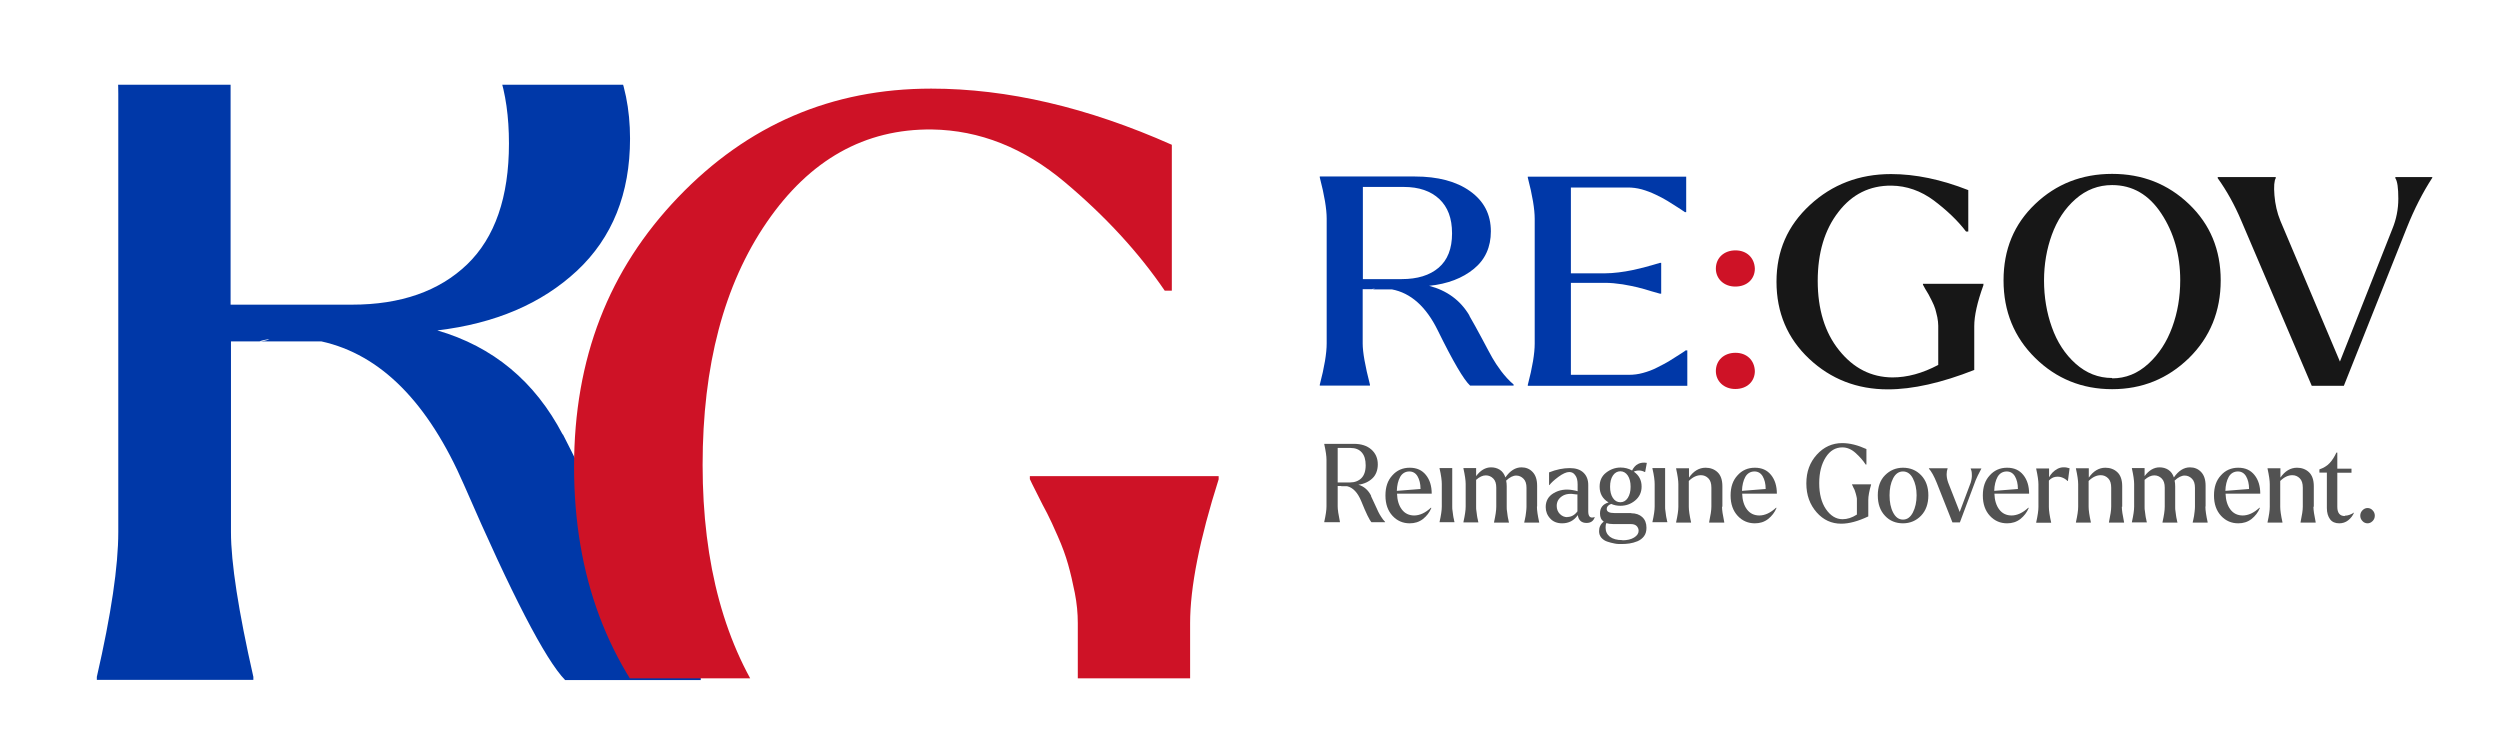
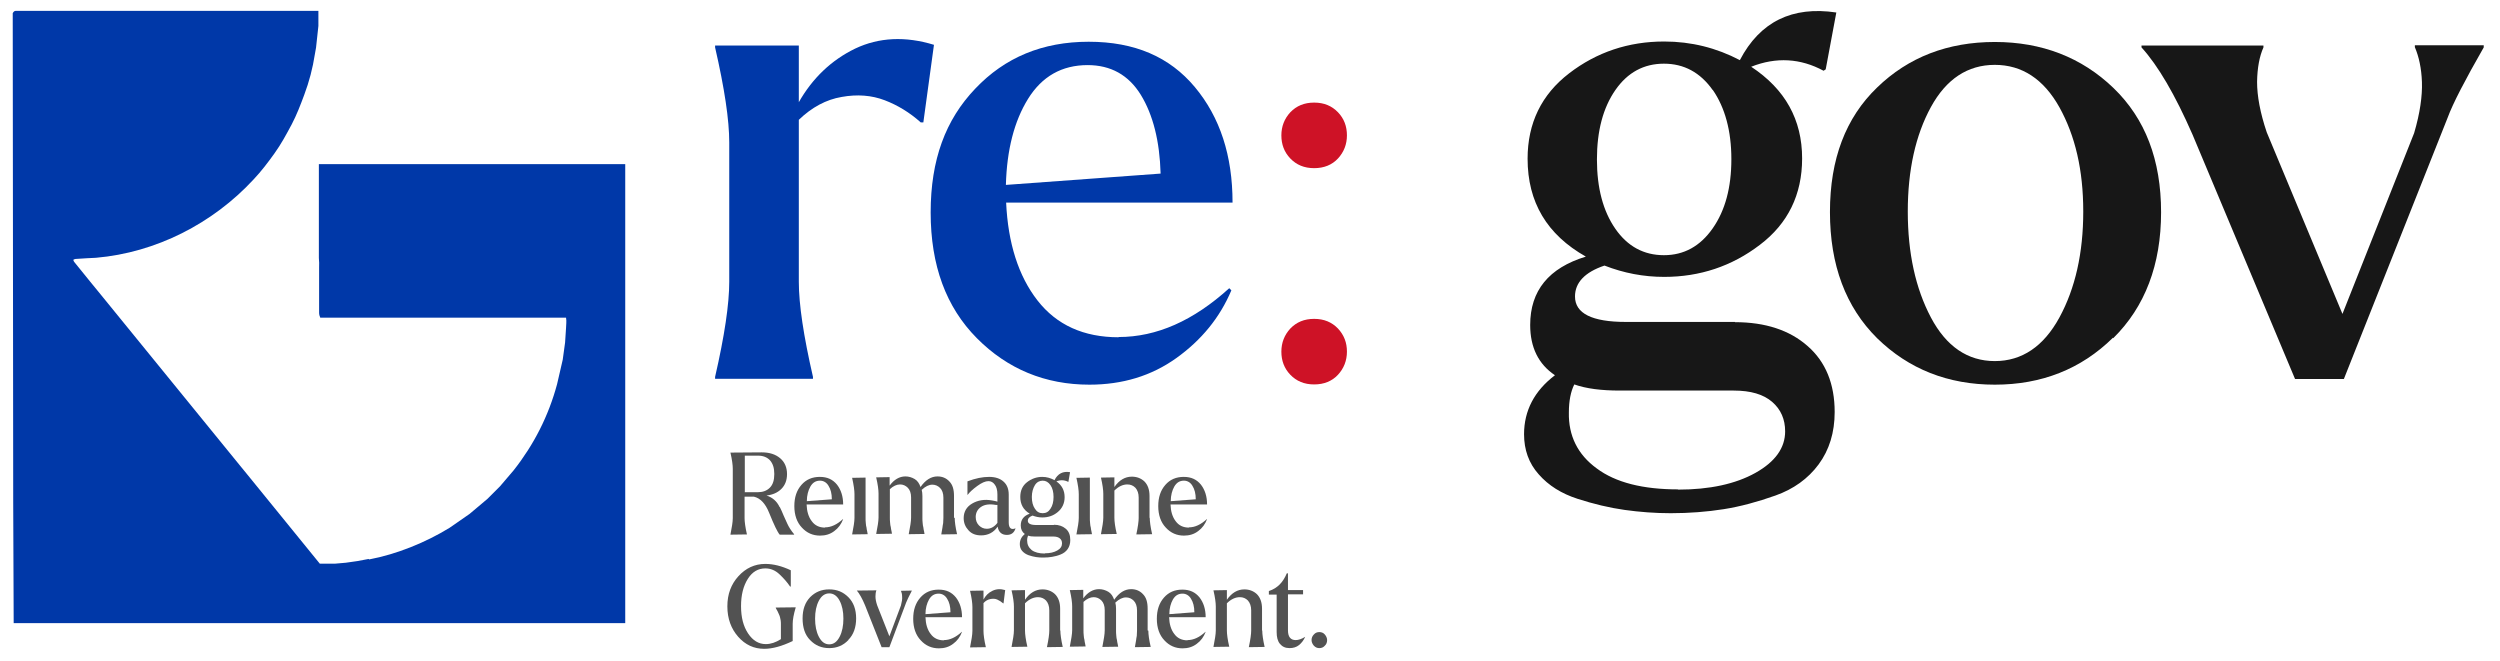
- <svg xmlns="http://www.w3.org/2000/svg" viewBox="-1.5 1 134 40.5" role="img" aria-label="RE:GOV">
-   <defs>
-     <clipPath id="rg-a">
-       <rect x="-1.44" y="5.54" width="39.1" height="35.62" fill="none" />
-     </clipPath>
-     <clipPath id="rg-b">
-       <rect x="24.66" y="1.39" width="52.87" height="35.97" fill="none" />
-     </clipPath>
-   </defs>
-   <g clip-path="url(#rg-a)">
-     <path fill="#0038a8" d="M28.67,24.28c.58,1.13,1.28,2.55,2.08,4.26.8,1.71,1.38,2.93,1.75,3.66.36.73.86,1.56,1.48,2.49.62.93,1.31,1.78,2.08,2.54v.22h-7.27c-1.06-1.09-2.86-4.57-5.41-10.44-1.93-4.45-4.48-7.01-7.65-7.71h-3.33c.15,0,.33-.04.55-.11-.07,0-.16,0-.27.03-.11.02-.2.05-.27.08h-1.53v10.22c0,1.64.4,4.23,1.2,7.76v.16H3.69v-.16c.77-3.35,1.15-5.94,1.15-7.76V6.02c0-1.82-.38-4.41-1.15-7.76v-.16h15.85c3.86,0,6.95.93,9.26,2.79,2.31,1.86,3.47,4.37,3.47,7.54,0,2.95-.95,5.31-2.84,7.08-1.9,1.77-4.39,2.83-7.49,3.2,2.99.87,5.23,2.73,6.72,5.58ZM10.86,17.33h6.5c2.62,0,4.68-.72,6.18-2.16,1.49-1.44,2.24-3.6,2.24-6.48s-.71-4.96-2.13-6.48C22.22.71,20.24-.05,17.69-.05h-6.83v17.38Z" />
-   </g>
-   <g clip-path="url(#rg-b)">
-     <path fill="#ce1226" d="M63.82,26.53v.16c-1.02,3.21-1.53,5.78-1.53,7.71v8.25c-5.47,2.44-10.28,3.66-14.43,3.66-5.14,0-9.52-1.92-13.15-5.77-3.63-3.84-5.44-8.68-5.44-14.51s1.86-10.58,5.58-14.46c3.72-3.88,8.23-5.82,13.56-5.82,4.08,0,8.38,1,12.9,3.01v7.82h-.38c-1.39-2.04-3.17-3.98-5.36-5.82-2.19-1.84-4.56-2.78-7.11-2.82-3.61-.04-6.56,1.62-8.86,4.97-2.3,3.35-3.44,7.69-3.44,13.01s1.19,9.72,3.58,13.09c2.39,3.37,5.35,5.08,8.88,5.11,2.48,0,5.03-.78,7.65-2.35v-7.38c0-.51-.05-1.05-.16-1.61-.11-.56-.23-1.07-.36-1.53-.13-.46-.31-.96-.55-1.5-.24-.55-.43-.96-.57-1.23-.15-.27-.33-.63-.55-1.07-.22-.44-.35-.69-.38-.77v-.16h10.11Z" />
-   </g>
-   <g>
-     <path fill="#0038a8" d="M77.26,17.93c.19.32.41.73.67,1.21.26.49.44.83.56,1.04s.27.44.47.71c.2.26.42.51.67.72v.06h-2.33c-.34-.31-.92-1.3-1.74-2.97-.62-1.26-1.44-2-2.46-2.19h-1.07s.11-.01.18-.03c-.02,0-.05,0-.09,0s-.06.01-.09.02h-.49v2.91c0,.47.13,1.2.39,2.21v.05h-2.69v-.05c.25-.95.37-1.69.37-2.21v-6.69c0-.52-.12-1.25-.37-2.21v-.05h5.09c1.24,0,2.23.26,2.97.79.74.53,1.11,1.24,1.11,2.15,0,.84-.3,1.51-.91,2.01-.61.5-1.41.81-2.4.91.96.25,1.68.78,2.16,1.59ZM71.54,15.96h2.09c.84,0,1.5-.2,1.98-.61.48-.41.72-1.02.72-1.84s-.23-1.41-.68-1.84c-.46-.43-1.09-.65-1.91-.65h-2.19v4.94Z" />
-     <path fill="#0038a8" d="M88.87,19.78h.07v1.9h-8.55v-.05c.25-.95.37-1.69.37-2.21v-6.69c0-.52-.12-1.25-.37-2.21v-.05h8.49v1.9h-.07s-.14-.1-.36-.24c-.22-.14-.41-.26-.57-.36-.16-.1-.37-.21-.62-.33-.25-.12-.51-.22-.76-.29-.26-.07-.51-.1-.75-.1h-3.05v4.6h1.83c.23,0,.48-.02.73-.05.25-.03.49-.07.73-.12.23-.05.43-.1.6-.14.16-.04.34-.09.54-.15.19-.06.31-.09.34-.1h.07v1.65h-.07s-.16-.04-.46-.13c-.29-.09-.54-.16-.74-.21-.2-.05-.46-.1-.8-.16-.33-.05-.65-.08-.94-.08h-1.83v4.93h3.11c.25,0,.5-.03.75-.1.26-.07.51-.16.76-.29.25-.12.46-.24.62-.33.16-.1.35-.22.57-.36.22-.14.34-.22.36-.24Z" />
-     <path fill="#ce1226" d="M90.47,15.4c0-.58.44-.98,1.05-.98s1.02.4,1.04.98c0,.54-.4.96-1.05.96-.61,0-1.04-.42-1.04-.96ZM90.47,20.89c0-.58.44-.98,1.05-.98s1.02.4,1.04.98c0,.54-.4.96-1.05.96-.61,0-1.04-.42-1.04-.96Z" />
-     <path fill="#171717" d="M104.81,16.24v.05c-.33.91-.49,1.64-.49,2.19v2.35c-1.75.69-3.3,1.04-4.63,1.04-1.65,0-3.06-.55-4.22-1.64s-1.75-2.47-1.75-4.13.6-3.01,1.79-4.11c1.19-1.1,2.64-1.66,4.35-1.66,1.31,0,2.69.29,4.14.86v2.22h-.12c-.44-.58-1.02-1.13-1.72-1.66-.7-.52-1.46-.79-2.28-.8-1.16-.01-2.11.46-2.84,1.41-.74.95-1.11,2.19-1.11,3.7s.38,2.77,1.15,3.72c.77.96,1.72,1.44,2.85,1.45.8,0,1.61-.22,2.46-.67v-2.1c0-.14-.02-.3-.05-.46-.04-.16-.07-.31-.11-.44-.04-.13-.1-.27-.18-.43-.08-.16-.14-.27-.18-.35-.05-.08-.11-.18-.18-.3s-.11-.2-.12-.22v-.05h3.25Z" />
-     <path fill="#171717" d="M115.83,20.19c-1.14,1.11-2.51,1.67-4.12,1.67s-2.99-.56-4.12-1.67c-1.13-1.11-1.7-2.5-1.7-4.16s.56-3.01,1.69-4.09c1.13-1.08,2.51-1.62,4.13-1.62s2.99.54,4.12,1.62c1.13,1.08,1.7,2.44,1.7,4.09s-.57,3.05-1.7,4.16ZM111.71,21.28c.73,0,1.37-.26,1.94-.78.57-.52.99-1.17,1.28-1.96.29-.79.43-1.63.43-2.52,0-1.36-.34-2.55-1.01-3.57-.67-1.02-1.55-1.53-2.64-1.53-.74,0-1.39.25-1.96.75-.57.5-.99,1.14-1.27,1.91-.28.77-.42,1.59-.42,2.46s.14,1.72.42,2.5c.28.79.7,1.44,1.27,1.95.57.51,1.22.77,1.96.77Z" />
-     <path fill="#171717" d="M128.87,10.48v.05c-.5.77-.96,1.66-1.37,2.69l-3.37,8.46h-1.72l-3.79-8.88c-.34-.8-.75-1.55-1.25-2.25v-.06h3.11v.06c-.08.13-.11.44-.07.92.04.48.14.93.32,1.37l3.19,7.54,2.81-7.11c.21-.51.32-1.05.32-1.62s-.05-.94-.16-1.1v-.06h1.98Z" />
-   </g>
-   <g>
-     <path fill="#525252" d="M71.99,27.6c.06.12.13.27.21.45.08.18.14.31.18.39s.09.17.15.26c.06.1.13.19.21.27v.02h-.73c-.11-.12-.29-.49-.54-1.11-.19-.47-.45-.75-.77-.82h-.34s.03,0,.05-.01c0,0-.02,0-.03,0s-.02,0-.03,0h-.15v1.09c0,.17.04.45.12.83v.02h-.84v-.02c.08-.36.12-.63.12-.83v-2.5c0-.19-.04-.47-.12-.83v-.02h1.59c.39,0,.7.1.93.3.23.2.35.47.35.8,0,.31-.1.57-.29.75s-.44.3-.75.34c.3.09.53.29.68.59ZM70.2,26.86h.65c.26,0,.47-.08.62-.23s.23-.38.23-.69-.07-.53-.21-.69c-.14-.16-.34-.24-.6-.24h-.69v1.85Z" />
-     <path fill="#525252" d="M74.29,28.63c.31,0,.61-.14.91-.42l.02.02c-.1.24-.25.43-.45.59-.21.16-.44.23-.71.23-.36,0-.67-.13-.92-.4-.25-.27-.38-.63-.38-1.09s.12-.81.37-1.08c.24-.27.55-.41.93-.41s.66.13.87.39c.21.26.31.6.31,1h-1.86c.01.35.1.64.26.85.16.21.38.32.67.32ZM74.04,26.27c-.21,0-.38.1-.49.29-.11.2-.17.45-.18.75l1.27-.1c0-.28-.06-.51-.16-.68-.1-.17-.25-.26-.44-.26Z" />
-     <path fill="#525252" d="M75.66,29v-.02c.08-.36.12-.63.12-.83v-1.21c0-.17-.03-.45-.12-.83v-.02h.68v2.06c0,.08,0,.17.02.26.01.09.02.17.03.23.01.06.02.13.04.2.01.07.02.12.03.13v.02h-.8Z" />
-     <path fill="#525252" d="M80.88,28.16c0,.19.04.47.12.83v.02h-.8v-.02s.01-.06.03-.13c.01-.07.03-.14.04-.2.01-.06.02-.14.03-.23.01-.09.02-.18.02-.26v-1.02c0-.22-.05-.38-.16-.49-.11-.11-.24-.17-.39-.17-.17,0-.35.09-.54.27.02.09.03.2.03.31v1.1c0,.08,0,.17.02.26.01.09.02.17.03.23.01.06.02.13.04.2.01.07.02.12.03.13v.02h-.8v-.02c.08-.36.12-.63.12-.83v-1.02c0-.22-.05-.38-.16-.49-.11-.11-.24-.17-.4-.17-.17,0-.34.08-.52.24v1.44c0,.08,0,.17.02.26.01.09.02.17.03.23.01.06.02.13.04.2.01.07.02.12.03.13v.02h-.8v-.02c.08-.36.12-.63.12-.83v-1.21c0-.19-.04-.47-.12-.83v-.02h.68v.43c.23-.31.5-.47.8-.47.17,0,.33.04.47.13.14.09.24.23.3.41.25-.36.54-.54.86-.54.24,0,.44.08.6.25.16.17.24.41.24.74v1.1Z" />
-     <path fill="#525252" d="M83.98,28.69v.02c-.06.21-.21.32-.44.32-.27,0-.43-.14-.47-.42-.21.3-.49.44-.84.44-.27,0-.49-.09-.64-.26-.16-.17-.24-.38-.24-.61,0-.33.14-.58.43-.75.29-.17.63-.23,1.02-.16.12.02.2.04.26.06v-.37c0-.21-.04-.38-.13-.49-.08-.12-.19-.17-.32-.17-.15,0-.35.09-.58.26s-.39.32-.48.44h-.02v-.68c.4-.16.77-.23,1.11-.23.32,0,.56.08.73.24.17.16.26.38.26.66v1.42c0,.29.12.39.35.3ZM82.51,28.71c.21,0,.39-.1.54-.3v-.91s-.05,0-.07,0c-.32-.06-.57-.03-.76.1s-.28.3-.28.52c0,.17.06.32.17.43s.24.17.4.17ZM83.23,27.46s0,0,0,0h0Z" />
-     <path fill="#525252" d="M85.93,28.51c.25,0,.45.07.6.21s.22.33.22.57c0,.18-.04.33-.13.45-.09.12-.21.21-.35.27-.15.06-.29.1-.43.12s-.28.03-.43.03c-.13,0-.25,0-.38-.03s-.25-.05-.38-.1c-.13-.04-.24-.12-.32-.21-.08-.1-.12-.21-.12-.35,0-.21.08-.38.25-.51-.14-.1-.2-.24-.2-.44,0-.3.15-.5.46-.59-.32-.19-.48-.47-.48-.85,0-.31.11-.56.34-.74.23-.18.49-.28.78-.28.22,0,.43.05.62.16.16-.33.43-.47.79-.41l-.09.49h-.02c-.19-.1-.39-.11-.59-.02.28.19.42.46.42.8,0,.31-.12.56-.35.75-.23.19-.49.28-.79.28-.17,0-.33-.03-.49-.1-.16.06-.24.15-.24.27,0,.15.14.22.42.22h.9ZM85.46,29.96c.26,0,.47-.05.63-.15s.24-.22.24-.36c0-.1-.04-.19-.11-.26-.07-.07-.18-.1-.32-.1h-.93c-.15,0-.27-.02-.37-.05-.03.06-.04.14-.04.24,0,.2.07.36.23.49.16.12.38.18.67.18ZM85.75,26.49c-.1-.15-.24-.23-.4-.23s-.3.08-.4.23-.15.35-.15.6.05.45.15.6c.1.15.23.23.4.23s.3-.08.4-.23c.1-.16.15-.35.15-.6s-.05-.45-.15-.6Z" />
-     <path fill="#525252" d="M87.07,29v-.02c.08-.36.12-.63.12-.83v-1.21c0-.17-.03-.45-.12-.83v-.02h.68v2.06c0,.08,0,.17.02.26.01.09.02.17.03.23.01.06.02.13.04.2.01.07.02.12.03.13v.02h-.8Z" />
-     <path fill="#525252" d="M90.8,28.16c0,.17.04.45.12.83v.02h-.81v-.02c.08-.38.12-.65.12-.83v-1.02c0-.22-.05-.39-.16-.5-.11-.11-.24-.17-.4-.17-.22,0-.44.1-.65.31v1.38c0,.19.04.47.12.83v.02h-.8v-.02c.08-.36.12-.63.12-.83v-1.21c0-.19-.04-.47-.12-.83v-.02h.69v.5c.24-.35.54-.53.89-.53.25,0,.47.08.64.24.17.16.26.41.26.75v1.1Z" />
-     <path fill="#525252" d="M92.79,28.63c.31,0,.61-.14.91-.42l.02.02c-.1.24-.25.43-.45.59-.21.16-.44.23-.71.23-.36,0-.67-.13-.92-.4-.25-.27-.38-.63-.38-1.09s.12-.81.37-1.08c.24-.27.55-.41.93-.41s.66.13.87.39c.21.26.31.6.31,1h-1.86c.01.35.1.64.26.85.16.21.38.32.67.32ZM92.54,26.27c-.21,0-.38.1-.49.29-.11.2-.17.45-.18.75l1.27-.1c0-.28-.06-.51-.16-.68-.1-.17-.25-.26-.44-.26Z" />
-     <path fill="#525252" d="M98.79,26.96v.02c-.1.34-.15.62-.15.82v.88c-.55.26-1.03.39-1.45.39-.52,0-.96-.2-1.32-.61-.36-.41-.55-.92-.55-1.55s.19-1.13.56-1.54c.37-.41.83-.62,1.36-.62.41,0,.84.11,1.3.32v.83h-.04c-.14-.22-.32-.42-.54-.62s-.46-.3-.71-.3c-.36,0-.66.17-.89.53-.23.36-.35.82-.35,1.39s.12,1.04.36,1.39.54.54.89.54c.25,0,.51-.08.77-.25v-.79c0-.05,0-.11-.02-.17s-.02-.11-.04-.16-.03-.1-.05-.16c-.02-.06-.04-.1-.06-.13s-.03-.07-.05-.11-.03-.07-.04-.08v-.02h1.02Z" />
-     <path fill="#525252" d="M101.47,28.64c-.26.27-.59.41-.97.41s-.71-.13-.96-.4c-.26-.27-.39-.64-.39-1.1s.13-.82.39-1.08c.26-.26.58-.4.96-.4s.71.13.97.4c.26.27.39.63.39,1.08s-.13.82-.39,1.09ZM99.97,28.47c.13.25.3.38.53.38s.4-.13.53-.38c.13-.25.2-.56.2-.92s-.07-.66-.2-.91c-.13-.25-.31-.37-.53-.37s-.4.12-.53.37-.19.55-.19.91.06.67.19.92Z" />
-     <path fill="#525252" d="M104.7,26.1v.02c-.15.28-.25.49-.3.61l-.85,2.27h-.4l-.84-2.12c-.14-.35-.28-.6-.42-.76v-.02h1v.02c-.03.08-.05.18-.05.3s.02.27.08.44l.62,1.58.59-1.57c.05-.17.07-.32.06-.44,0-.12-.02-.22-.06-.3v-.02h.57Z" />
-     <path fill="#525252" d="M106.31,28.63c.31,0,.61-.14.91-.42l.02.02c-.1.24-.25.43-.45.59-.21.16-.44.23-.71.23-.36,0-.67-.13-.92-.4-.25-.27-.38-.63-.38-1.09s.12-.81.37-1.08c.24-.27.55-.41.93-.41s.66.13.87.39c.21.26.31.6.31,1h-1.86c.01.35.1.64.26.85.16.21.38.32.67.32ZM106.06,26.27c-.21,0-.38.1-.49.29-.11.2-.17.45-.18.75l1.27-.1c0-.28-.06-.51-.16-.68-.1-.17-.25-.26-.44-.26Z" />
-     <path fill="#525252" d="M108.32,26.6c.11-.21.27-.37.46-.47s.41-.11.65-.03l-.09.68h-.02c-.09-.09-.19-.15-.3-.19-.11-.04-.22-.05-.35-.03s-.25.09-.35.2v1.41c0,.19.04.47.12.83v.02h-.8v-.02c.08-.36.12-.63.12-.83v-1.21c0-.19-.04-.47-.12-.83v-.02h.69v.5Z" />
-     <path fill="#525252" d="M112.23,28.16c0,.17.04.45.12.83v.02h-.81v-.02c.08-.38.12-.65.12-.83v-1.02c0-.22-.05-.39-.16-.5-.11-.11-.24-.17-.4-.17-.22,0-.44.1-.65.31v1.38c0,.19.04.47.12.83v.02h-.8v-.02c.08-.36.12-.63.12-.83v-1.21c0-.19-.04-.47-.12-.83v-.02h.69v.5c.24-.35.54-.53.89-.53.25,0,.47.08.64.24.17.16.26.41.26.75v1.1Z" />
-     <path fill="#525252" d="M116.71,28.16c0,.19.04.47.12.83v.02h-.8v-.02s.01-.06.03-.13c.01-.07.03-.14.04-.2.01-.06.02-.14.03-.23.01-.09.02-.18.02-.26v-1.02c0-.22-.05-.38-.16-.49-.11-.11-.24-.17-.39-.17-.17,0-.35.09-.54.27.02.09.03.2.03.31v1.1c0,.08,0,.17.02.26.01.09.02.17.03.23.01.06.02.13.04.2.01.07.02.12.03.13v.02h-.8v-.02c.08-.36.12-.63.12-.83v-1.02c0-.22-.05-.38-.16-.49-.11-.11-.24-.17-.4-.17-.17,0-.34.08-.52.24v1.44c0,.08,0,.17.02.26.01.09.02.17.03.23.01.06.02.13.04.2.01.07.02.12.03.13v.02h-.8v-.02c.08-.36.12-.63.12-.83v-1.21c0-.19-.04-.47-.12-.83v-.02h.68v.43c.23-.31.5-.47.8-.47.17,0,.33.04.47.13.14.09.24.23.3.41.25-.36.54-.54.86-.54.24,0,.44.08.6.25.16.17.24.41.24.74v1.1Z" />
-     <path fill="#525252" d="M118.7,28.63c.31,0,.61-.14.91-.42l.02.02c-.1.24-.25.43-.45.59-.21.16-.44.23-.71.23-.36,0-.67-.13-.92-.4-.25-.27-.38-.63-.38-1.09s.12-.81.37-1.08c.24-.27.55-.41.93-.41s.66.13.87.39c.21.26.31.6.31,1h-1.86c.01.35.1.64.26.85.16.21.38.32.67.32ZM118.45,26.27c-.21,0-.38.1-.49.29-.11.2-.17.45-.18.75l1.27-.1c0-.28-.06-.51-.16-.68-.1-.17-.25-.26-.44-.26Z" />
-     <path fill="#525252" d="M122.5,28.16c0,.17.04.45.12.83v.02h-.81v-.02c.08-.38.12-.65.12-.83v-1.02c0-.22-.05-.39-.16-.5-.11-.11-.24-.17-.4-.17-.22,0-.44.1-.65.31v1.38c0,.19.04.47.12.83v.02h-.8v-.02c.08-.36.12-.63.12-.83v-1.21c0-.19-.04-.47-.12-.83v-.02h.69v.5c.24-.35.54-.53.89-.53.25,0,.47.08.64.24.17.16.26.41.26.75v1.1Z" />
-     <path fill="#525252" d="M124.19,28.64c.16,0,.32-.06.49-.17-.07.17-.18.31-.32.42-.14.11-.3.16-.48.16-.21,0-.38-.07-.49-.22s-.17-.35-.17-.6v-1.9h-.4v-.17c.23-.08.41-.19.55-.34s.26-.34.36-.56h.05v.86h.76v.22h-.76v1.83c0,.33.14.49.4.49Z" />
-     <path fill="#525252" d="M125.67,28.93c-.08.08-.17.12-.27.12s-.2-.04-.27-.12c-.08-.08-.12-.18-.12-.29s.04-.21.12-.29c.08-.08.17-.12.27-.12s.2.04.27.12c.08.08.12.18.12.29s-.04.21-.12.29Z" />
-   </g>
+ <svg xmlns="http://www.w3.org/2000/svg" viewBox="9.9 8.9 106 28" role="img" aria-label="RE:GOV. Reimagine Government.">
+   <path fill="#0038a8" d="M25.55,32.62c1.17-.22,2.4-.72,3.41-1.34l.85-.59.76-.64.53-.53.58-.68c.86-1.09,1.48-2.31,1.84-3.65l.24-1.04.1-.73.04-.61c0-.14.03-.28,0-.44h-10.42c-.03-.06-.05-.14-.05-.21v-1.92c.01-.14,0-.25-.01-.4v-3.98s12.99,0,12.99,0v19.46s-25.93,0-25.93,0l-.02-5.17-.02-20.69c.03-.06.07-.1.13-.1h12.83s0,.64,0,.64l-.1.92-.05.28c-.09.59-.24,1.16-.45,1.72-.16.43-.32.85-.53,1.25-.23.43-.45.84-.73,1.23s-.55.75-.89,1.11c-1.73,1.87-4.14,3.1-6.68,3.32l-.4.02-.47.03s-.09.02-.09.04.02.07.04.09l.68.84.45.55,5.92,7.27.27.33,3.09,3.8h.64s.46-.04.46-.04l.49-.07.48-.09Z" />
+   <path fill="#0038a8" d="M43.76,13.25c.59-1.04,1.39-1.8,2.4-2.29,1.01-.48,2.13-.53,3.34-.16l-.45,3.29h-.11c-.47-.42-.98-.73-1.53-.94-.55-.21-1.16-.26-1.82-.14-.66.11-1.27.44-1.82.97v6.87c0,.95.2,2.29.6,4.03v.08h-4.15v-.08c.4-1.74.6-3.09.6-4.03v-5.91c0-.95-.2-2.29-.6-4.03v-.08h3.55v2.41Z" />
+   <path fill="#0038a8" d="M57.33,23.19c1.61,0,3.17-.69,4.69-2.07l.09.09c-.49,1.16-1.27,2.11-2.33,2.87-1.06.76-2.29,1.13-3.69,1.13-1.87,0-3.47-.66-4.77-1.97-1.31-1.32-1.96-3.09-1.96-5.33s.63-3.93,1.89-5.25c1.26-1.33,2.86-1.99,4.81-1.99s3.43.64,4.5,1.92c1.07,1.28,1.6,2.91,1.6,4.9h-9.6c.08,1.72.52,3.11,1.33,4.15.81,1.04,1.96,1.56,3.44,1.56ZM56.02,11.66c-1.1,0-1.94.48-2.53,1.43s-.9,2.17-.94,3.65l6.56-.48c-.04-1.38-.32-2.49-.84-3.34-.52-.84-1.27-1.26-2.26-1.26Z" />
+   <path fill="#ce1226" d="M64.23,14.64c0-.38.13-.71.38-.98.26-.27.59-.41,1.01-.41s.75.14,1.01.41c.26.27.38.6.38.98s-.13.71-.38.98c-.25.27-.59.41-1.01.41s-.75-.14-1.01-.41c-.26-.27-.38-.6-.38-.98ZM64.23,23.81c0-.38.13-.71.38-.98.26-.27.59-.41,1.01-.41s.75.14,1.01.41c.26.28.38.6.38.98s-.13.71-.38.98c-.25.27-.59.41-1.01.41s-.75-.14-1.01-.41c-.26-.27-.38-.6-.38-.98Z" />
+   <path fill="#171717" d="M83.46,22.56c1.29,0,2.32.34,3.08,1.01.77.67,1.15,1.61,1.15,2.8,0,.87-.23,1.61-.68,2.22-.45.61-1.07,1.05-1.83,1.32s-1.5.47-2.2.58-1.45.17-2.24.17c-.66,0-1.32-.05-1.96-.14-.64-.09-1.31-.25-1.99-.47s-1.23-.56-1.65-1.04c-.42-.47-.62-1.04-.62-1.7,0-1,.44-1.84,1.31-2.5-.7-.47-1.05-1.18-1.05-2.13,0-1.46.79-2.42,2.36-2.9-1.65-.93-2.47-2.31-2.47-4.15,0-1.51.59-2.72,1.76-3.62,1.17-.9,2.52-1.35,4.03-1.35,1.15,0,2.22.27,3.21.79.85-1.63,2.22-2.3,4.09-2.02l-.45,2.41-.09.06c-.98-.53-2.01-.59-3.07-.17,1.44.95,2.16,2.24,2.16,3.89,0,1.53-.6,2.76-1.79,3.66-1.19.91-2.55,1.36-4.06,1.36-.87,0-1.71-.16-2.53-.48-.83.28-1.25.72-1.25,1.31,0,.72.72,1.08,2.16,1.08h4.63ZM81.05,29.66c1.34,0,2.44-.24,3.28-.71.84-.47,1.26-1.06,1.26-1.76,0-.51-.18-.93-.55-1.25-.37-.32-.91-.48-1.63-.48h-4.83c-.78,0-1.42-.08-1.93-.26-.15.3-.23.7-.23,1.19-.02.98.37,1.78,1.18,2.37.8.6,1.96.89,3.45.89ZM82.52,12.72c-.53-.75-1.22-1.12-2.07-1.12s-1.54.37-2.06,1.12-.78,1.73-.78,2.94.26,2.19.78,2.94,1.21,1.12,2.06,1.12,1.54-.38,2.07-1.14c.53-.76.79-1.73.79-2.93s-.27-2.19-.79-2.94Z" />
+   <path fill="#171717" d="M99.49,23.22c-1.35,1.33-3.03,1.99-5.01,1.99s-3.65-.66-4.99-1.97c-1.33-1.32-2-3.1-2-5.35s.67-4,2-5.28c1.33-1.29,3-1.93,4.99-1.93s3.68.65,5.03,1.95,2.02,3.05,2.02,5.27-.68,4.01-2.03,5.34ZM91.77,22.36c.65,1.23,1.56,1.85,2.71,1.85s2.07-.62,2.74-1.85c.67-1.23,1.01-2.73,1.01-4.49s-.34-3.21-1.01-4.42c-.67-1.2-1.59-1.8-2.74-1.8s-2.06.6-2.71,1.79-.98,2.67-.98,4.43.33,3.26.98,4.49Z" />
+   <path fill="#171717" d="M115.21,10.83v.08c-.79,1.38-1.31,2.38-1.53,2.98l-4.4,11.08h-2.07l-4.35-10.37c-.74-1.69-1.46-2.92-2.16-3.69v-.08h5.17v.08c-.17.38-.26.87-.27,1.46,0,.6.13,1.31.41,2.14l3.21,7.7,3.04-7.67c.25-.85.35-1.57.33-2.16s-.13-1.08-.3-1.48v-.08h2.92Z" />
+   <path fill="#525252" d="M42.96,30.39c.05.1.11.23.17.38.07.15.12.26.15.33s.07.14.12.22c.05.08.11.16.17.23v.02h-.61c-.09-.1-.24-.41-.45-.93-.16-.4-.38-.62-.64-.68h-.28s.03,0,.05,0c0,0-.01,0-.02,0s-.02,0-.02,0h-.13v.91c0,.15.03.38.1.69h0s-.7.01-.7.01h0c.06-.31.1-.54.1-.7v-2.09c0-.16-.03-.39-.1-.69h0s1.33-.01,1.33-.01c.32,0,.58.08.78.25.19.16.29.39.29.67,0,.26-.08.47-.24.63s-.37.25-.63.28c.25.08.44.24.56.5ZM41.47,29.77h.55c.22,0,.39-.06.52-.19s.19-.32.19-.58-.06-.44-.18-.58c-.12-.13-.29-.2-.5-.2h-.57v1.54Z" />
+   <path fill="#525252" d="M44.88,31.26c.26,0,.51-.12.76-.35h.01c-.08.21-.2.38-.38.51-.17.13-.37.19-.6.19-.3,0-.56-.11-.77-.34-.21-.22-.32-.53-.32-.91s.1-.67.3-.9c.2-.23.46-.34.78-.34s.55.11.73.33c.17.22.26.5.26.84h-1.55c.01.29.08.53.22.71.13.18.32.27.56.27ZM44.67,29.28c-.18,0-.31.08-.41.25-.09.16-.15.37-.15.62l1.06-.08c0-.24-.05-.43-.14-.57-.08-.14-.21-.22-.36-.22Z" />
+   <path fill="#525252" d="M46.03,31.56h0c.06-.31.1-.54.1-.7v-1.01c0-.15-.03-.38-.1-.69h0s.57-.01.57-.01v1.71c0,.07,0,.14.01.22,0,.08.02.14.03.19,0,.05.02.11.03.17.01.06.02.1.02.11h0s-.67.01-.67.01Z" />
+   <path fill="#525252" d="M50.38,30.86c0,.16.03.39.1.69h0s-.67.01-.67.01h0s.01-.06.02-.12c.01-.06.02-.12.03-.17,0-.05.02-.12.03-.19,0-.08.01-.15.01-.22v-.86c0-.18-.05-.32-.14-.41-.09-.09-.2-.14-.33-.14-.14,0-.29.07-.45.22.02.08.03.16.03.26v.92c0,.07,0,.14.01.22,0,.08.02.14.03.19,0,.05.02.11.03.17.01.06.02.1.02.11h0s-.67.01-.67.01h0c.06-.31.1-.54.1-.7v-.86c0-.18-.05-.32-.14-.41-.09-.09-.2-.14-.33-.14-.14,0-.29.07-.43.2v1.2c0,.07,0,.14.01.22,0,.08.02.14.03.19,0,.05.02.11.03.17.01.06.02.1.02.11h0s-.67.01-.67.01h0c.06-.31.1-.54.1-.7v-1.01c0-.16-.03-.39-.1-.69h0s.57-.01.57-.01v.36c.19-.26.42-.39.67-.39.14,0,.27.04.39.11.12.07.2.19.25.34.21-.3.45-.45.72-.45.2,0,.37.07.5.21.14.14.2.34.2.62v.92Z" />
+   <path fill="#525252" d="M52.96,31.3h0c-.06.19-.18.28-.37.28-.22,0-.35-.12-.39-.35-.17.25-.41.37-.7.37-.23,0-.41-.07-.54-.22-.13-.14-.2-.31-.2-.51,0-.27.12-.48.36-.62.24-.14.52-.19.85-.13.1.02.17.03.22.05v-.31c0-.18-.04-.32-.11-.41-.07-.1-.16-.15-.27-.15-.13,0-.29.07-.48.21s-.33.27-.4.37h-.01v-.57c.34-.13.64-.19.92-.19.26,0,.47.07.61.2.15.13.22.32.22.55v1.18c0,.24.1.33.29.25ZM51.74,31.32c.17,0,.32-.08.45-.25v-.76s-.04,0-.06,0c-.27-.05-.48-.02-.63.08s-.23.25-.23.43c0,.15.05.27.14.36s.2.14.33.14ZM52.34,30.28s0,0,0,0h0Z" />
+   <path fill="#525252" d="M54.59,31.15c.21,0,.37.06.5.17s.19.27.19.48c0,.15-.04.28-.11.38-.07.1-.17.18-.3.23-.12.05-.24.08-.36.1s-.23.03-.36.03c-.11,0-.21,0-.32-.02s-.21-.04-.32-.08c-.11-.04-.2-.1-.27-.18-.07-.08-.1-.18-.1-.29,0-.17.07-.31.21-.43-.11-.08-.17-.2-.17-.36,0-.25.13-.41.38-.5-.27-.16-.4-.4-.4-.71,0-.26.09-.47.28-.62.19-.15.41-.23.65-.23.19,0,.36.05.52.14.14-.28.36-.39.66-.34l-.07.41h-.01c-.16-.08-.32-.09-.5-.02.23.16.35.38.35.67,0,.26-.1.47-.29.63-.19.16-.41.23-.66.23-.14,0-.28-.03-.41-.08-.13.05-.2.12-.2.22,0,.12.12.18.35.18h.75ZM54.2,32.36c.22,0,.39-.04.53-.12s.2-.18.2-.3c0-.09-.03-.16-.09-.21-.06-.05-.15-.08-.26-.08h-.78c-.13,0-.23-.01-.31-.04-.02.05-.04.12-.04.2,0,.17.06.3.19.41.13.1.32.15.56.15ZM54.44,29.47c-.09-.13-.2-.19-.33-.19s-.25.06-.33.19-.13.3-.13.5.04.37.13.5c.08.13.19.19.33.19s.25-.06.33-.19c.09-.13.13-.3.13-.5s-.04-.37-.13-.5Z" />
+   <path fill="#525252" d="M55.54,31.56h0c.06-.31.1-.54.1-.7v-1.01c0-.15-.03-.38-.1-.69h0s.57-.01.57-.01v1.71c0,.07,0,.14.01.22,0,.08.02.14.03.19,0,.05.02.11.03.17.01.06.02.1.02.11h0s-.67.01-.67.01Z" />
+   <path fill="#525252" d="M58.65,30.86c0,.15.03.38.1.69h0s-.67.01-.67.01h0c.07-.33.1-.56.1-.7v-.86c0-.18-.05-.32-.14-.42-.09-.09-.2-.14-.34-.14-.18,0-.37.08-.55.26v1.15c0,.16.03.39.1.69h0s-.67.01-.67.01h0c.06-.31.1-.54.1-.7v-1.01c0-.16-.03-.39-.1-.69h0s.57-.01.57-.01v.41c.2-.29.45-.44.74-.44.21,0,.39.07.53.2.14.14.22.34.22.62v.92Z" />
+   <path fill="#525252" d="M60.31,31.26c.26,0,.51-.12.76-.35h.01c-.08.21-.2.38-.38.51-.17.13-.37.19-.6.19-.3,0-.56-.11-.77-.34-.21-.22-.32-.53-.32-.91s.1-.67.3-.9c.2-.23.46-.34.78-.34s.55.11.73.33c.17.22.26.5.26.84h-1.55c.01.29.08.53.22.71.13.18.32.27.56.27ZM60.1,29.28c-.18,0-.31.08-.41.25-.09.16-.15.37-.15.62l1.06-.08c0-.24-.05-.43-.14-.57-.08-.14-.21-.22-.36-.22Z" />
+   <path fill="#525252" d="M43.64,34.65h0c-.09.3-.13.53-.13.7v.73c-.46.22-.86.33-1.21.33-.43,0-.8-.17-1.1-.51-.3-.34-.46-.77-.46-1.29s.16-.94.47-1.28c.31-.34.69-.52,1.14-.52.34,0,.7.09,1.08.27v.69h-.03c-.12-.18-.27-.35-.45-.52s-.38-.25-.6-.25c-.3,0-.55.14-.74.44-.19.3-.29.68-.29,1.16s.1.86.3,1.16.45.45.75.45c.21,0,.42-.07.64-.21v-.66s0-.09-.01-.14-.02-.1-.03-.14-.03-.09-.05-.13c-.02-.05-.04-.09-.05-.11s-.03-.06-.05-.09-.03-.06-.03-.07h0s.85-.01.85-.01Z" />
+   <path fill="#525252" d="M45.87,36.04c-.22.23-.49.34-.81.34s-.59-.11-.81-.34c-.22-.22-.32-.53-.32-.92s.11-.68.32-.9c.22-.22.48-.33.81-.33s.59.11.81.33c.22.22.33.52.33.9s-.11.69-.33.91ZM44.62,35.9c.11.21.25.32.44.32s.33-.11.44-.32c.11-.21.16-.47.16-.77s-.05-.55-.16-.76c-.11-.21-.26-.31-.44-.31s-.33.1-.44.31-.16.46-.16.76.05.56.16.77Z" />
+   <path fill="#525252" d="M48.57,33.93h0c-.13.25-.21.42-.25.52l-.71,1.89h-.33l-.7-1.77c-.12-.29-.24-.5-.35-.63h0s.83-.01.83-.01h0c-.03.08-.04.16-.04.26s.02.22.07.37l.52,1.32.49-1.31c.04-.15.06-.27.05-.37,0-.1-.02-.18-.05-.25h0s.47-.01.47-.01Z" />
+   <path fill="#525252" d="M49.92,36.04c.26,0,.51-.12.76-.35h.01c-.08.21-.2.38-.38.51-.17.13-.37.19-.6.19-.3,0-.56-.11-.77-.34-.21-.22-.32-.53-.32-.91s.1-.67.3-.9c.2-.23.46-.34.78-.34s.55.11.73.33c.17.22.26.5.26.84h-1.55c.01.29.08.53.22.71.13.18.32.27.56.27ZM49.7,34.07c-.18,0-.31.08-.41.25-.09.16-.15.37-.15.62l1.06-.08c0-.24-.05-.43-.14-.57-.08-.14-.21-.22-.36-.22Z" />
+   <path fill="#525252" d="M51.59,34.34c.09-.18.22-.31.39-.39s.34-.09.54-.03l-.07.56h-.02c-.08-.07-.16-.12-.25-.16-.09-.04-.19-.04-.29-.02s-.2.07-.29.17v1.18c0,.16.03.39.1.69h0s-.67.01-.67.01h0c.06-.31.1-.54.1-.7v-1.01c0-.16-.03-.39-.1-.69h0s.57-.01.57-.01v.41Z" />
+   <path fill="#525252" d="M54.86,35.64c0,.15.03.38.1.69h0s-.67.01-.67.01h0c.07-.33.1-.56.1-.7v-.86c0-.18-.05-.32-.14-.42-.09-.09-.2-.14-.34-.14-.18,0-.37.08-.55.26v1.15c0,.16.03.39.1.69h0s-.67.01-.67.01h0c.06-.31.1-.54.1-.7v-1.01c0-.16-.03-.39-.1-.69h0s.57-.01.57-.01v.41c.2-.29.45-.44.74-.44.21,0,.39.07.53.2.14.14.22.34.22.62v.92Z" />
+   <path fill="#525252" d="M58.59,35.64c0,.16.03.39.1.69h0s-.67.01-.67.01h0s.01-.06.02-.12c.01-.06.02-.12.03-.17,0-.05.02-.12.03-.19,0-.08.01-.15.01-.22v-.86c0-.18-.05-.32-.14-.41-.09-.09-.2-.14-.33-.14-.14,0-.29.07-.45.22.02.08.03.16.03.26v.92c0,.07,0,.14.01.22,0,.08.02.14.03.19,0,.05.02.11.03.17.01.06.02.1.02.11h0s-.67.01-.67.01h0c.06-.31.1-.54.1-.7v-.86c0-.18-.05-.32-.14-.41-.09-.09-.2-.14-.33-.14-.14,0-.29.07-.43.2v1.2c0,.07,0,.14.01.22,0,.08.02.14.03.19,0,.05.02.11.03.17.01.06.02.1.02.11h0s-.67.01-.67.01h0c.06-.31.1-.54.1-.7v-1.01c0-.16-.03-.39-.1-.69h0s.57-.01.57-.01v.36c.19-.26.42-.39.67-.39.14,0,.27.04.39.11.12.07.2.19.25.34.21-.3.45-.45.72-.45.2,0,.37.07.5.21.14.14.2.34.2.62v.92Z" />
+   <path fill="#525252" d="M60.25,36.04c.26,0,.51-.12.76-.35h.01c-.08.21-.2.38-.38.51-.17.13-.37.19-.6.19-.3,0-.56-.11-.77-.34-.21-.22-.32-.53-.32-.91s.1-.67.3-.9c.2-.23.46-.34.78-.34s.55.11.73.33c.17.22.26.5.26.84h-1.55c.01.29.08.53.22.71.13.18.32.27.56.27ZM60.04,34.07c-.18,0-.31.08-.41.25-.09.16-.15.37-.15.62l1.06-.08c0-.24-.05-.43-.14-.57-.08-.14-.21-.22-.36-.22Z" />
+   <path fill="#525252" d="M63.42,35.64c0,.15.03.38.1.69h0s-.67.01-.67.01h0c.07-.33.1-.56.1-.7v-.86c0-.18-.05-.32-.14-.42-.09-.09-.2-.14-.34-.14-.18,0-.37.08-.55.26v1.15c0,.16.03.39.1.69h0s-.67.01-.67.01h0c.06-.31.1-.54.1-.7v-1.01c0-.16-.03-.39-.1-.69h0s.57-.01.57-.01v.41c.2-.29.45-.44.74-.44.21,0,.39.07.53.2.14.14.22.34.22.62v.92Z" />
+   <path fill="#525252" d="M64.83,36.04c.13,0,.27-.05.41-.14-.06.14-.15.26-.26.35-.11.09-.25.13-.4.13-.18,0-.31-.06-.41-.18s-.14-.29-.14-.5v-1.59h-.33v-.15c.19-.06.34-.16.46-.28s.22-.28.3-.47h.05v.71h.64v.18h-.64v1.53c0,.27.11.41.33.41Z" />
+   <path fill="#525252" d="M66.07,36.28c-.06.07-.14.1-.23.1s-.16-.03-.23-.1c-.06-.07-.1-.15-.1-.24s.03-.17.1-.24c.06-.07.14-.1.23-.1s.17.03.23.1c.06.07.1.15.1.24s-.03.18-.1.24Z" />
</svg>
